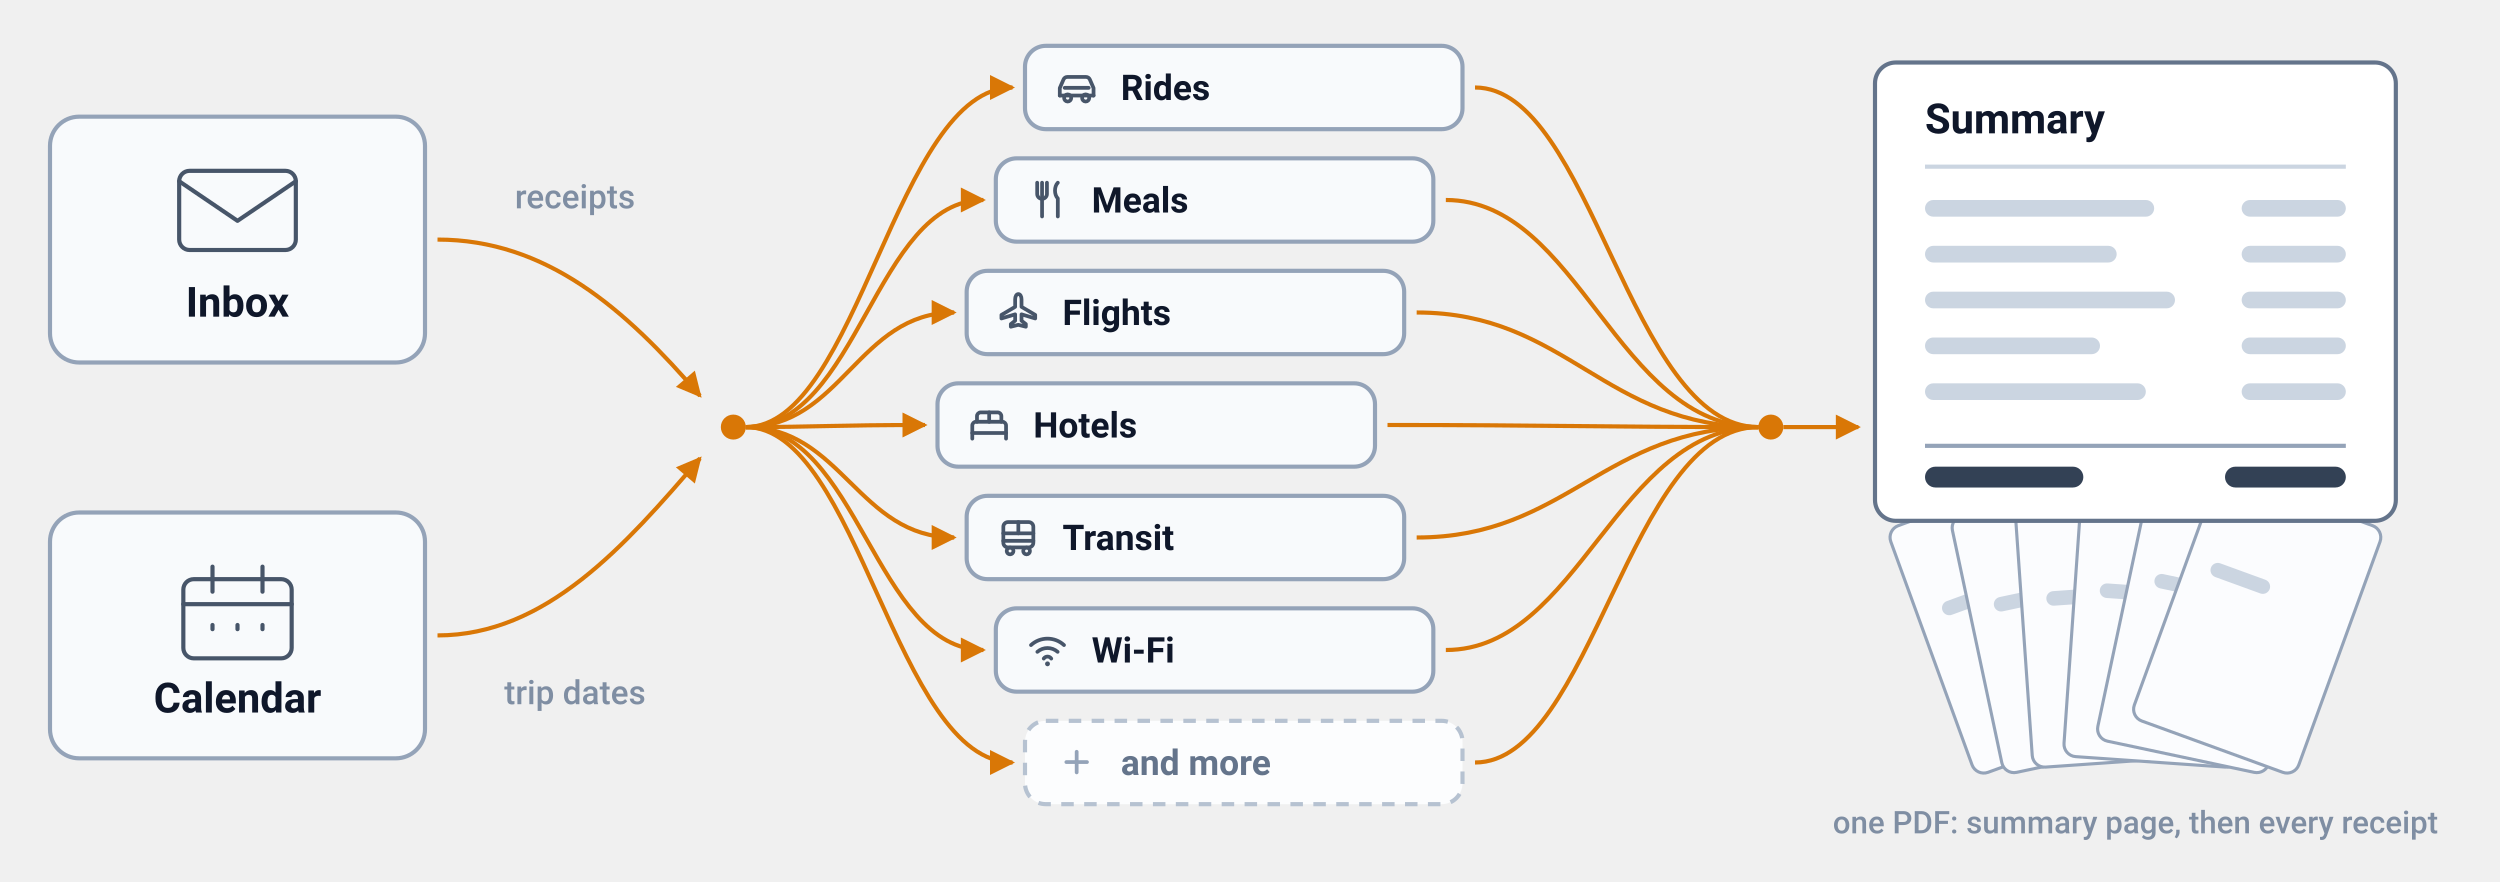
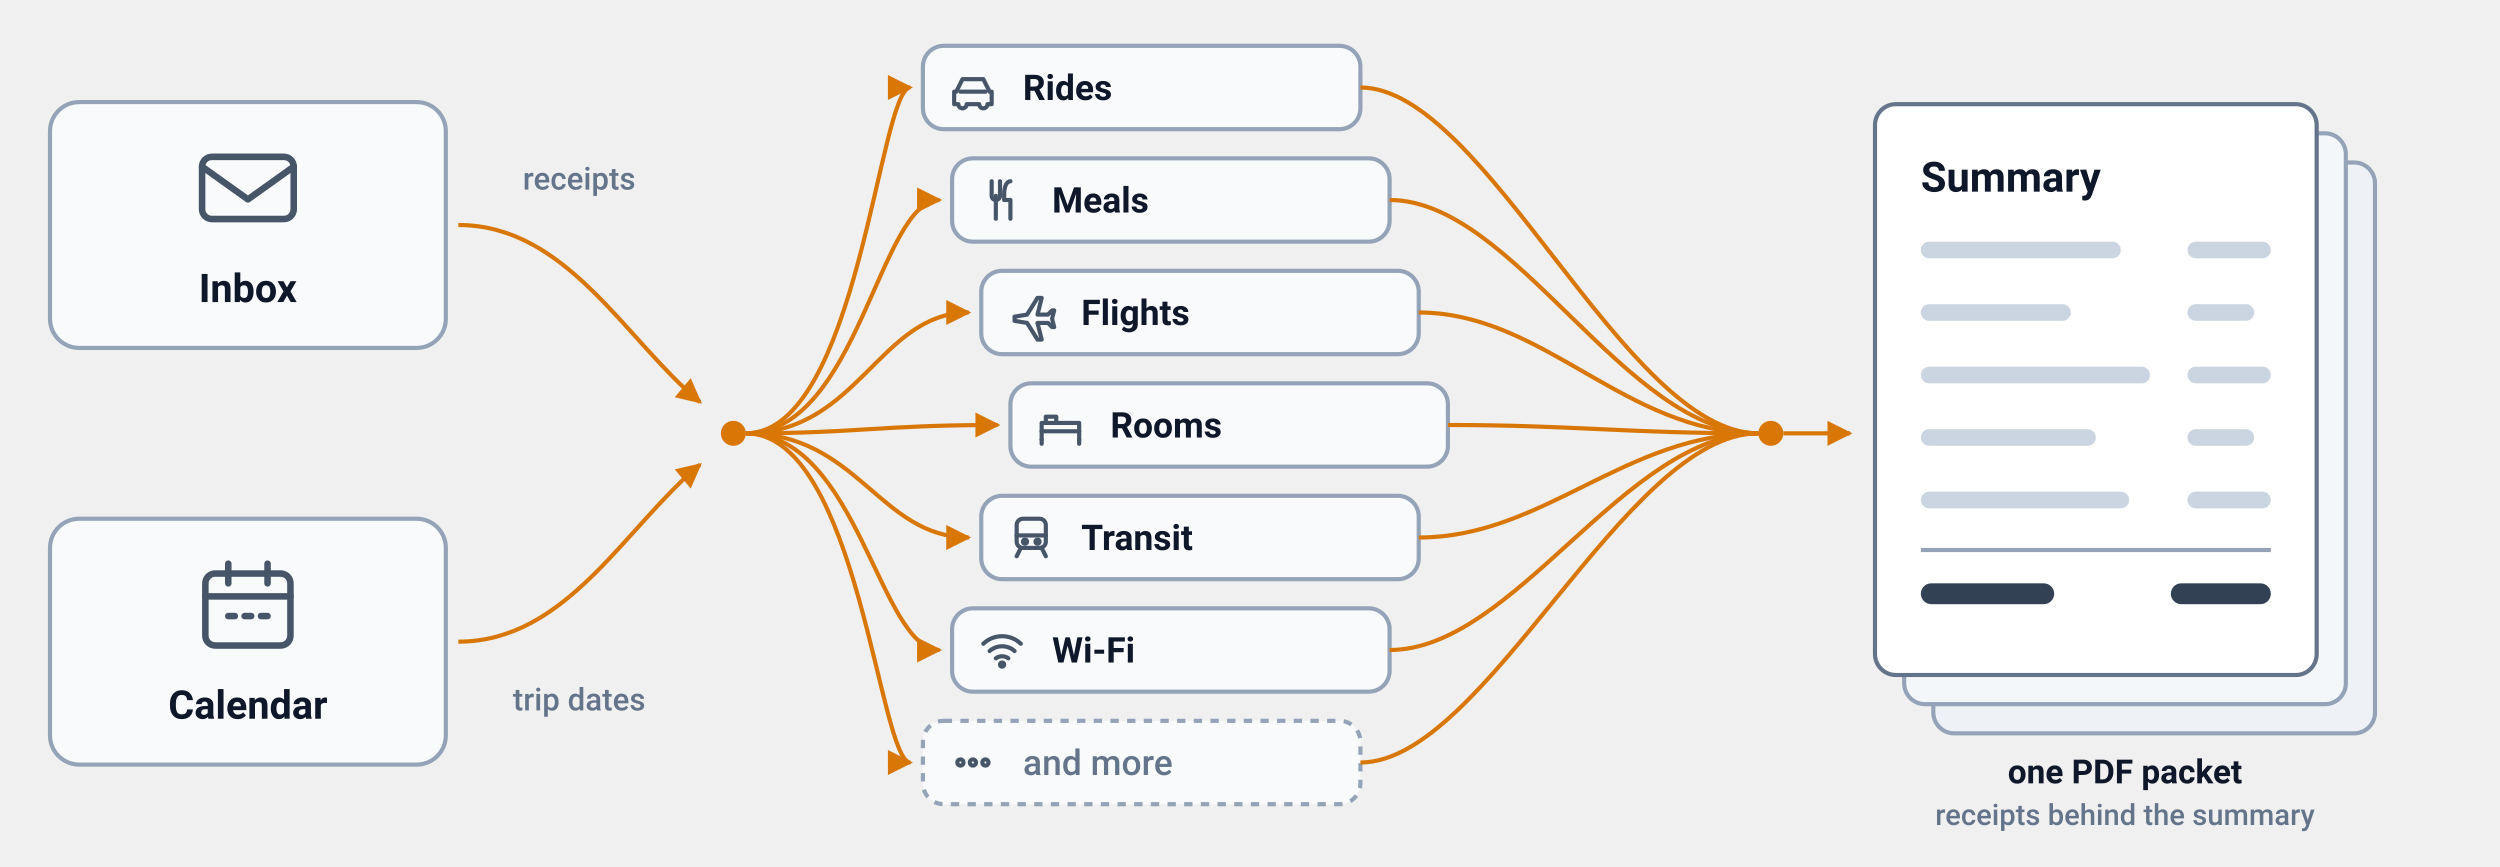
- <svg xmlns="http://www.w3.org/2000/svg" viewBox="0 0 1200 423" width="1200" height="423" role="img" aria-labelledby="flow-title">
+ <svg xmlns="http://www.w3.org/2000/svg" viewBox="0 0 1200 416" width="1200" height="416" role="img" aria-labelledby="hero-title">
  <defs>
    <marker id="arrow" viewBox="0 0 10 10" refX="9" refY="5" markerWidth="6" markerHeight="6" orient="auto-start-reverse">
      <path d="M0,0 L10,5 L0,10 z" fill="#d97706" />
    </marker>
+     <linearGradient id="fade" x1="0" y1="0" x2="0" y2="1">
+       <stop offset="0.72" stop-color="#fff" />
+       <stop offset="1" stop-color="#000" />
+     </linearGradient>
    <style>
      .card { fill: #f8fafc; stroke: #94a3b8; stroke-width: 2; }
-       .more { fill: #fcfdfe; stroke: #b6c2d1; stroke-width: 2; stroke-dasharray: 6 5; }
+       .more { stroke-dasharray: 4 4; }
      .glyph { fill: none; stroke: #475569; stroke-width: 2; stroke-linejoin: round; stroke-linecap: round; }
-       .glyph-faint { fill: none; stroke: #94a3b8; stroke-width: 2; stroke-linejoin: round; stroke-linecap: round; }
+       .ok { stroke: #16a34a; }
      .title { font-family: system-ui, -apple-system, "Segoe UI", Roboto, Helvetica, Arial, sans-serif; fill: #0f172a; font-weight: 600; }
-       .title-faint { font-family: system-ui, -apple-system, "Segoe UI", Roboto, Helvetica, Arial, sans-serif; fill: #64748b; font-weight: 600; }
-       .muted { font-family: system-ui, -apple-system, "Segoe UI", Roboto, Helvetica, Arial, sans-serif; fill: #7f8ea3; font-weight: 500; }
+       .muted { font-family: system-ui, -apple-system, "Segoe UI", Roboto, Helvetica, Arial, sans-serif; fill: #64748b; font-weight: 500; }
+       .wrong { font-family: system-ui, -apple-system, "Segoe UI", Roboto, Helvetica, Arial, sans-serif; fill: #b91c1c; font-weight: 600; }
      .flow { fill: none; stroke: #d97706; stroke-width: 2; }
+       .dot { fill: #d97706; }
      .bar { fill: #cbd5e1; }
-       .page { fill: #fbfcfe; stroke: #94a3b8; stroke-width: 1.5; }
-       .band { fill: #cbd5e1; }
+       .pill { fill: #334155; }
+       .code { fill: #1e293b; } .codeline { fill: #64748b; }
+       .stale { fill: none; stroke: #dc2626; stroke-width: 2; stroke-dasharray: 3 3; } .dead { fill: #93c5fd; }
+       .mark { fill: #dc2626; } .lead { stroke: #dc2626; stroke-width: 2; } .good { fill: #16a34a; } .goodlead { stroke: #16a34a; stroke-width: 2; }
+       .fold { stroke: #dc2626; stroke-width: 2; stroke-dasharray: 6 5; }
+       .rule { stroke: #94a3b8; stroke-width: 2; }
+       .sheet { stroke: #94a3b8; stroke-width: 2; }
+       .front { fill: #ffffff; stroke: #64748b; } .back1 { fill: #f4f7fa; } .back2 { fill: #eef2f7; }
+       @media (prefers-color-scheme: dark) {
+         .card { fill: #1e293b; stroke: #64748b; } .glyph { stroke: #cbd5e1; } .ok { stroke: #4ade80; }
+         .title { fill: #f1f5f9; } .muted { fill: #94a3b8; } .wrong { fill: #fca5a5; } .bar { fill: #475569; } .pill { fill: #cbd5e1; } .rule { stroke: #64748b; }
+         .code { fill: #020617; } .codeline { fill: #475569; } .dead { fill: #3b82f6; } .stale, .lead, .fold { stroke: #f87171; } .mark { fill: #f87171; } .good { fill: #4ade80; } .goodlead { stroke: #4ade80; }
+         .sheet { stroke: #64748b; } .front { fill: #0f172a; stroke: #94a3b8; } .back1 { fill: #172033; } .back2 { fill: #1e293b; }
+       }
    </style>
  </defs>
  <g>
-     <rect class="card" x="24" y="56" width="180" height="118" rx="14" />
-     <g class="glyph" transform="translate(86, 82)">
-       <rect x="0" y="0" width="56" height="38" rx="5" />
-       <path d="M0,5 L28,24 L56,5" />
+     <rect class="card" x="24" y="49" width="190" height="118" rx="14" />
+     <g class="glyph" transform="translate(97,69) scale(1.571)">
+       <rect x="0" y="4" width="28" height="19" rx="3" />
+       <path d="M0,7 L14,17 L28,7" />
    </g>
-     <text class="title" x="114" y="152" font-size="20" text-anchor="middle">Inbox</text>
+     <text class="title" x="119" y="145" font-size="19" text-anchor="middle">Inbox</text>
  </g>
+   <path class="flow" d="M220,108 C 272,108 300,163 336,193" marker-end="url(#arrow)" />
+   <text class="muted" x="278" y="91" font-size="15" text-anchor="middle">receipts</text>
  <g>
-     <rect class="card" x="24" y="246" width="180" height="118" rx="14" />
-     <g class="glyph" transform="translate(88, 272)">
-       <rect x="0" y="6" width="52" height="38" rx="5" />
-       <path d="M0,18 L52,18" />
-       <path d="M14,0 L14,12" />
-       <path d="M38,0 L38,12" />
-       <path d="M14,28 L14,30" />
-       <path d="M26,28 L26,30" />
-       <path d="M38,28 L38,30" />
+     <rect class="card" x="24" y="249" width="190" height="118" rx="14" />
+     <g class="glyph" transform="translate(97,269) scale(1.571)">
+       <rect x="1" y="4" width="26" height="22" rx="3" />
+       <path d="M1,11 h26" />
+       <path d="M8,1 v6" />
+       <path d="M20,1 v6" />
+       <path d="M8,17 h2" />
+       <path d="M13,17 h2" />
+       <path d="M18,17 h2" />
    </g>
-     <text class="title" x="114" y="342" font-size="20" text-anchor="middle">Calendar</text>
+     <text class="title" x="119" y="345" font-size="19" text-anchor="middle">Calendar</text>
  </g>
-   <path class="flow" d="M210,115 C 262,115 300,148 336,190" marker-end="url(#arrow)" />
-   <path class="flow" d="M210,305 C 262,305 300,262 336,220" marker-end="url(#arrow)" />
-   <text class="muted" x="276" y="100" font-size="16" text-anchor="middle">receipts</text>
-   <text class="muted" x="276" y="338" font-size="16" text-anchor="middle">trip dates</text>
-   <circle cx="352" cy="205" r="6" fill="#d97706" />
-   <g>
-     <path class="flow" d="M358,205 C 412,205 430,42 486,42" marker-end="url(#arrow)" />
-     <path class="flow" d="M358,205 C 412,205 420,96 472,96" marker-end="url(#arrow)" />
-     <path class="flow" d="M358,205 C 404,205 412,150 458,150" marker-end="url(#arrow)" />
-     <path class="flow" d="M358,205 C 392,205 400,204 444,204" marker-end="url(#arrow)" />
-     <path class="flow" d="M358,205 C 404,205 412,258 458,258" marker-end="url(#arrow)" />
-     <path class="flow" d="M358,205 C 412,205 420,312 472,312" marker-end="url(#arrow)" />
-     <path class="flow" d="M358,205 C 412,205 430,366 486,366" marker-end="url(#arrow)" />
+   <path class="flow" d="M220,308 C 272,308 300,253 336,223" marker-end="url(#arrow)" />
+   <text class="muted" x="278" y="341" font-size="15" text-anchor="middle">trip dates</text>
+   <circle class="dot" cx="352" cy="208" r="6" />
+   <path class="flow" d="M358,208 C 412,208 422,42 437,42" marker-end="url(#arrow)" />
+   <g transform="translate(443,22)">
+     <rect class="card" x="0" y="0" width="210" height="40" rx="10" />
+     <g class="glyph" transform="translate(14,10)">
+       <path d="M2,12 l3,-6 h10 l3,6 h1 v6 h-2 a2,2 0 0 1 -4,0 h-6 a2,2 0 0 1 -4,0 h-2 v-6 z" />
+       <path d="M4,12 h12" />
+     </g>
+     <text class="title" x="48" y="26" font-size="17">Rides</text>
  </g>
-   <g>
-     <g transform="translate(492, 22)">
-       <rect class="card" x="0" y="0" width="210" height="40" rx="10" />
-       <g class="glyph" transform="translate(14, 9) scale(0.9)">
-         <path d="M3 16.5v-4l2-4.6A2.2 2.2 0 0 1 7 6.6h10a2.2 2.2 0 0 1 2 1.3l2 4.6v4" />
-         <path d="M3 16.5h18" />
-         <path d="M5.6 12.4h12.8" />
-         <circle cx="7.2" cy="17.8" r="1.9" />
-         <circle cx="16.8" cy="17.8" r="1.9" />
-       </g>
-       <text class="title" x="46" y="26" font-size="17">Rides</text>
+   <path class="flow" d="M358,208 C 412,208 422,96 451,96" marker-end="url(#arrow)" />
+   <g transform="translate(457,76)">
+     <rect class="card" x="0" y="0" width="210" height="40" rx="10" />
+     <g class="glyph" transform="translate(14,10)">
+       <path d="M5,1 v7 a2,2 0 0 0 4,0 v-7" />
+       <path d="M7,8 v11" />
+       <path d="M14,1 c-2,0 -3,3 -3,6 v3 h3 v9" />
    </g>
-     <g transform="translate(478, 76)">
-       <rect class="card" x="0" y="0" width="210" height="40" rx="10" />
-       <g class="glyph" transform="translate(14, 9) scale(0.9)">
-         <path d="M6.5 3v6a2.6 2.6 0 0 0 5.2 0V3" />
-         <path d="M9.1 3v18" />
-         <path d="M17.5 3c-2 2-2 6.4 0 8.4V21" />
-       </g>
-       <text class="title" x="46" y="26" font-size="17">Meals</text>
+     <text class="title" x="48" y="26" font-size="17">Meals</text>
+   </g>
+   <path class="flow" d="M358,208 C 412,208 422,150 465,150" marker-end="url(#arrow)" />
+   <g transform="translate(471,130)">
+     <rect class="card" x="0" y="0" width="210" height="40" rx="10" />
+     <g class="glyph" transform="translate(14,10)">
+       <path d="M2,12 l6,-1 5,-8 h2 l-2,8 5,0 2,-2 h1 l-1,4 1,4 h-1 l-2,-2 -5,0 2,8 h-2 l-5,-8 -6,-1 z" />
    </g>
-     <g transform="translate(464, 130)">
-       <rect class="card" x="0" y="0" width="210" height="40" rx="10" />
-       <g class="glyph" transform="translate(14, 9) scale(0.9)">
-         <path d="M12 2.4C13 2.4 13.7 3.6 13.7 5.2V9.2L21 13.5V15.4L13.7 13.2V16.6L16 18.4V19.8L12 18.8L8 19.8V18.4L10.3 16.6V13.2L3 15.4V13.5L10.3 9.2V5.2C10.3 3.6 11 2.4 12 2.4Z" />
-       </g>
-       <text class="title" x="46" y="26" font-size="17">Flights</text>
+     <text class="title" x="48" y="26" font-size="17">Flights</text>
+   </g>
+   <path class="flow" d="M358,208 C 412,208 422,204 479,204" marker-end="url(#arrow)" />
+   <g transform="translate(485,184)">
+     <rect class="card" x="0" y="0" width="210" height="40" rx="10" />
+     <g class="glyph" transform="translate(14,10)">
+       <path d="M1,17 v-8 h18 v8" />
+       <path d="M1,13 h18" />
+       <path d="M3,9 v-3 h5 v3" />
+       <path d="M1,17 v2" />
+       <path d="M19,17 v2" />
    </g>
-     <g transform="translate(450, 184)">
-       <rect class="card" x="0" y="0" width="210" height="40" rx="10" />
-       <g class="glyph" transform="translate(14, 9) scale(0.9)">
-         <path d="M3 19.5v-7a2 2 0 0 1 2-2h14a2 2 0 0 1 2 2v7" />
-         <path d="M5.5 10.5V7.5a2 2 0 0 1 2-2h9a2 2 0 0 1 2 2v3" />
-         <path d="M3 16.5h18" />
-         <path d="M12 5.5v5" />
-       </g>
-       <text class="title" x="46" y="26" font-size="17">Hotels</text>
+     <text class="title" x="48" y="26" font-size="17">Rooms</text>
+   </g>
+   <path class="flow" d="M358,208 C 412,208 422,258 465,258" marker-end="url(#arrow)" />
+   <g transform="translate(471,238)">
+     <rect class="card" x="0" y="0" width="210" height="40" rx="10" />
+     <g class="glyph" transform="translate(14,10)">
+       <rect x="3" y="1" width="14" height="14" rx="3" />
+       <path d="M3,9 h14" />
+       <circle cx="7" cy="12" r="1" />
+       <circle cx="13" cy="12" r="1" />
+       <path d="M5,15 l-2,4" />
+       <path d="M15,15 l2,4" />
    </g>
-     <g transform="translate(464, 238)">
-       <rect class="card" x="0" y="0" width="210" height="40" rx="10" />
-       <g class="glyph" transform="translate(14, 9) scale(0.9)">
-         <rect x="4" y="4" width="16" height="13.5" rx="2.5" />
-         <path d="M4 10h16" />
-         <path d="M12 4v6" />
-         <path d="M4 14h16" />
-         <circle cx="7.6" cy="19.4" r="1.8" />
-         <circle cx="16.4" cy="19.4" r="1.8" />
-       </g>
-       <text class="title" x="46" y="26" font-size="17">Transit</text>
+     <text class="title" x="48" y="26" font-size="17">Transit</text>
+   </g>
+   <path class="flow" d="M358,208 C 412,208 422,312 451,312" marker-end="url(#arrow)" />
+   <g transform="translate(457,292)">
+     <rect class="card" x="0" y="0" width="210" height="40" rx="10" />
+     <g class="glyph" transform="translate(14,10)">
+       <path d="M1,7 a13,13 0 0 1 18,0" />
+       <path d="M4,10.5 a9,9 0 0 1 12,0" />
+       <path d="M7,14 a5,5 0 0 1 6,0" />
+       <circle cx="10" cy="17" r="1" />
    </g>
-     <g transform="translate(478, 292)">
-       <rect class="card" x="0" y="0" width="210" height="40" rx="10" />
-       <g class="glyph" transform="translate(14, 9) scale(0.9)">
-         <path d="M3.2 9.6a13 13 0 0 1 17.6 0" />
-         <path d="M6.6 13.2a8.2 8.2 0 0 1 10.8 0" />
-         <path d="M10 16.8a2.4 2.4 0 0 1 4 0" />
-         <circle cx="12" cy="19.6" r="1.3" fill="#475569" stroke="none" />
-       </g>
-       <text class="title" x="46" y="26" font-size="17">Wi-Fi</text>
+     <text class="title" x="48" y="26" font-size="17">Wi-Fi</text>
+   </g>
+   <path class="flow" d="M358,208 C 412,208 422,366 437,366" marker-end="url(#arrow)" />
+   <g transform="translate(443,346)">
+     <rect class="card more" x="0" y="0" width="210" height="40" rx="10" />
+     <g class="glyph" transform="translate(14,10)">
+       <circle cx="4" cy="10" r="1.5" />
+       <circle cx="10" cy="10" r="1.5" />
+       <circle cx="16" cy="10" r="1.5" />
    </g>
-     <g transform="translate(492, 346)">
-       <rect class="more" x="0" y="0" width="210" height="40" rx="10" />
-       <g class="glyph-faint" transform="translate(14, 9) scale(0.9)">
-         <path d="M12 6.5v11" />
-         <path d="M6.5 12h11" />
-       </g>
-       <text class="title-faint" x="46" y="26" font-size="17">and more</text>
-     </g>
+     <text class="muted" x="48" y="26" font-size="17">and more</text>
  </g>
-   <g>
-     <path class="flow" d="M708,42 C 764,42 782,205 844,205" />
-     <path class="flow" d="M694,96 C 758,96 776,205 844,205" />
-     <path class="flow" d="M680,150 C 752,150 770,205 844,205" />
-     <path class="flow" d="M666,204 C 744,204 766,205 844,205" />
-     <path class="flow" d="M680,258 C 752,258 770,205 844,205" />
-     <path class="flow" d="M694,312 C 758,312 776,205 844,205" />
-     <path class="flow" d="M708,366 C 764,366 782,205 844,205" />
-     <circle cx="850" cy="205" r="6" fill="#d97706" />
-     <path class="flow" d="M856,205 L892,205" marker-end="url(#arrow)" />
-   </g>
-   <g>
-     <g transform="translate(945, 240) rotate(-20)">
-       <rect class="page" x="-42" y="0" width="84" height="126" rx="6" />
-       <rect class="band" x="-30" y="42" width="30" height="7" rx="3.5" />
-     </g>
-     <g transform="translate(977, 240) rotate(-12)">
-       <rect class="page" x="-42" y="0" width="84" height="126" rx="6" />
-       <rect class="band" x="-30" y="42" width="30" height="7" rx="3.5" />
-     </g>
-     <g transform="translate(1009, 240) rotate(-4)">
-       <rect class="page" x="-42" y="0" width="84" height="126" rx="6" />
-       <rect class="band" x="-30" y="42" width="30" height="7" rx="3.5" />
-     </g>
-     <g transform="translate(1041, 240) rotate(4)">
-       <rect class="page" x="-42" y="0" width="84" height="126" rx="6" />
-       <rect class="band" x="-30" y="42" width="30" height="7" rx="3.5" />
-     </g>
-     <g transform="translate(1073, 240) rotate(12)">
-       <rect class="page" x="-42" y="0" width="84" height="126" rx="6" />
-       <rect class="band" x="-30" y="42" width="30" height="7" rx="3.5" />
-     </g>
-     <g transform="translate(1105, 240) rotate(20)">
-       <rect class="page" x="-42" y="0" width="84" height="126" rx="6" />
-       <rect class="band" x="-30" y="42" width="30" height="7" rx="3.5" />
-     </g>
-     <rect x="900" y="30" width="250" height="220" rx="10" fill="#ffffff" stroke="#64748b" stroke-width="2" />
-     <text class="title" x="924" y="64" font-size="20">Summary</text>
-     <path d="M924,80 L1126,80" stroke="#cbd5e1" stroke-width="2" />
-     <g class="bar">
-       <rect x="924" y="96" width="110" height="8" rx="4" />
-       <rect x="1076" y="96" width="50" height="8" rx="4" />
-       <rect x="924" y="118" width="92" height="8" rx="4" />
-       <rect x="1076" y="118" width="50" height="8" rx="4" />
-       <rect x="924" y="140" width="120" height="8" rx="4" />
-       <rect x="1076" y="140" width="50" height="8" rx="4" />
-       <rect x="924" y="162" width="84" height="8" rx="4" />
-       <rect x="1076" y="162" width="50" height="8" rx="4" />
-       <rect x="924" y="184" width="106" height="8" rx="4" />
-       <rect x="1076" y="184" width="50" height="8" rx="4" />
-     </g>
-     <path d="M924,214 L1126,214" stroke="#94a3b8" stroke-width="2" />
-     <rect x="924" y="224" width="76" height="10" rx="5" fill="#334155" />
-     <rect x="1068" y="224" width="58" height="10" rx="5" fill="#334155" />
-     <text class="muted" x="1025" y="400" font-size="15" text-anchor="middle">one PDF: summary page, then every receipt</text>
-   </g>
+   <path class="flow" d="M653,42 C 713,42 780,208 844,208" />
+   <path class="flow" d="M667,96 C 727,96 780,208 844,208" />
+   <path class="flow" d="M681,150 C 741,150 780,208 844,208" />
+   <path class="flow" d="M695,204 C 755,204 780,208 844,208" />
+   <path class="flow" d="M681,258 C 741,258 780,208 844,208" />
+   <path class="flow" d="M667,312 C 727,312 780,208 844,208" />
+   <path class="flow" d="M653,366 C 713,366 780,208 844,208" />
+   <circle class="dot" cx="850" cy="208" r="6" />
+   <path class="flow" d="M856,208 L 888,208" marker-end="url(#arrow)" />
+   <rect class="sheet back2" x="928" y="78" width="212" height="274" rx="10" />
+   <rect class="sheet back1" x="914" y="64" width="212" height="274" rx="10" />
+   <rect class="sheet front" x="900" y="50" width="212" height="274" rx="10" />
+   <text class="title" x="922" y="92" font-size="20">Summary</text>
+   <rect class="bar" x="922" y="116" width="96" height="8" rx="4" />
+   <rect class="bar" x="1050" y="116" width="40" height="8" rx="4" />
+   <rect class="bar" x="922" y="146" width="72" height="8" rx="4" />
+   <rect class="bar" x="1050" y="146" width="32" height="8" rx="4" />
+   <rect class="bar" x="922" y="176" width="110" height="8" rx="4" />
+   <rect class="bar" x="1050" y="176" width="40" height="8" rx="4" />
+   <rect class="bar" x="922" y="206" width="84" height="8" rx="4" />
+   <rect class="bar" x="1050" y="206" width="32" height="8" rx="4" />
+   <rect class="bar" x="922" y="236" width="100" height="8" rx="4" />
+   <rect class="bar" x="1050" y="236" width="40" height="8" rx="4" />
+   <path class="rule" d="M922,264 h168" />
+   <rect class="pill" x="922" y="280" width="64" height="10" rx="5" />
+   <rect class="pill" x="1042" y="280" width="48" height="10" rx="5" />
+   <text class="title" x="1020" y="376" font-size="16" text-anchor="middle">one PDF packet</text>
+   <text class="muted" x="1020" y="396" font-size="14" text-anchor="middle">receipts behind the summary</text>
</svg>
